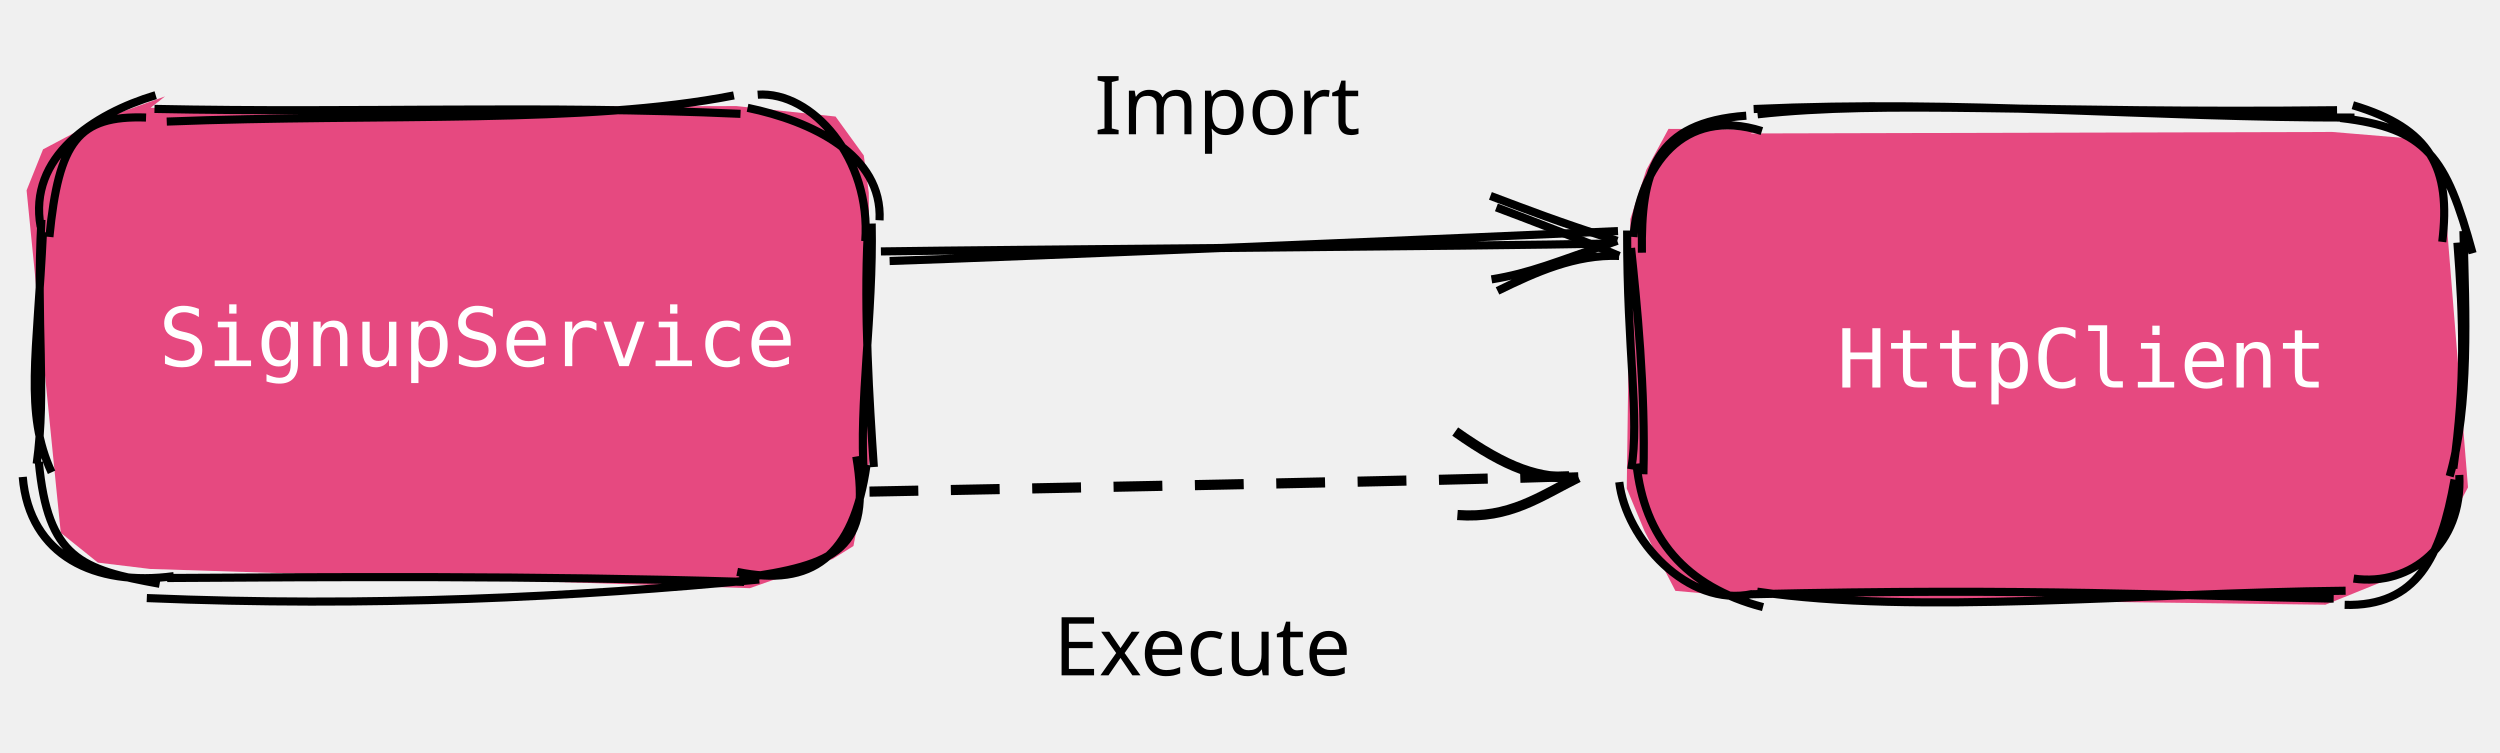
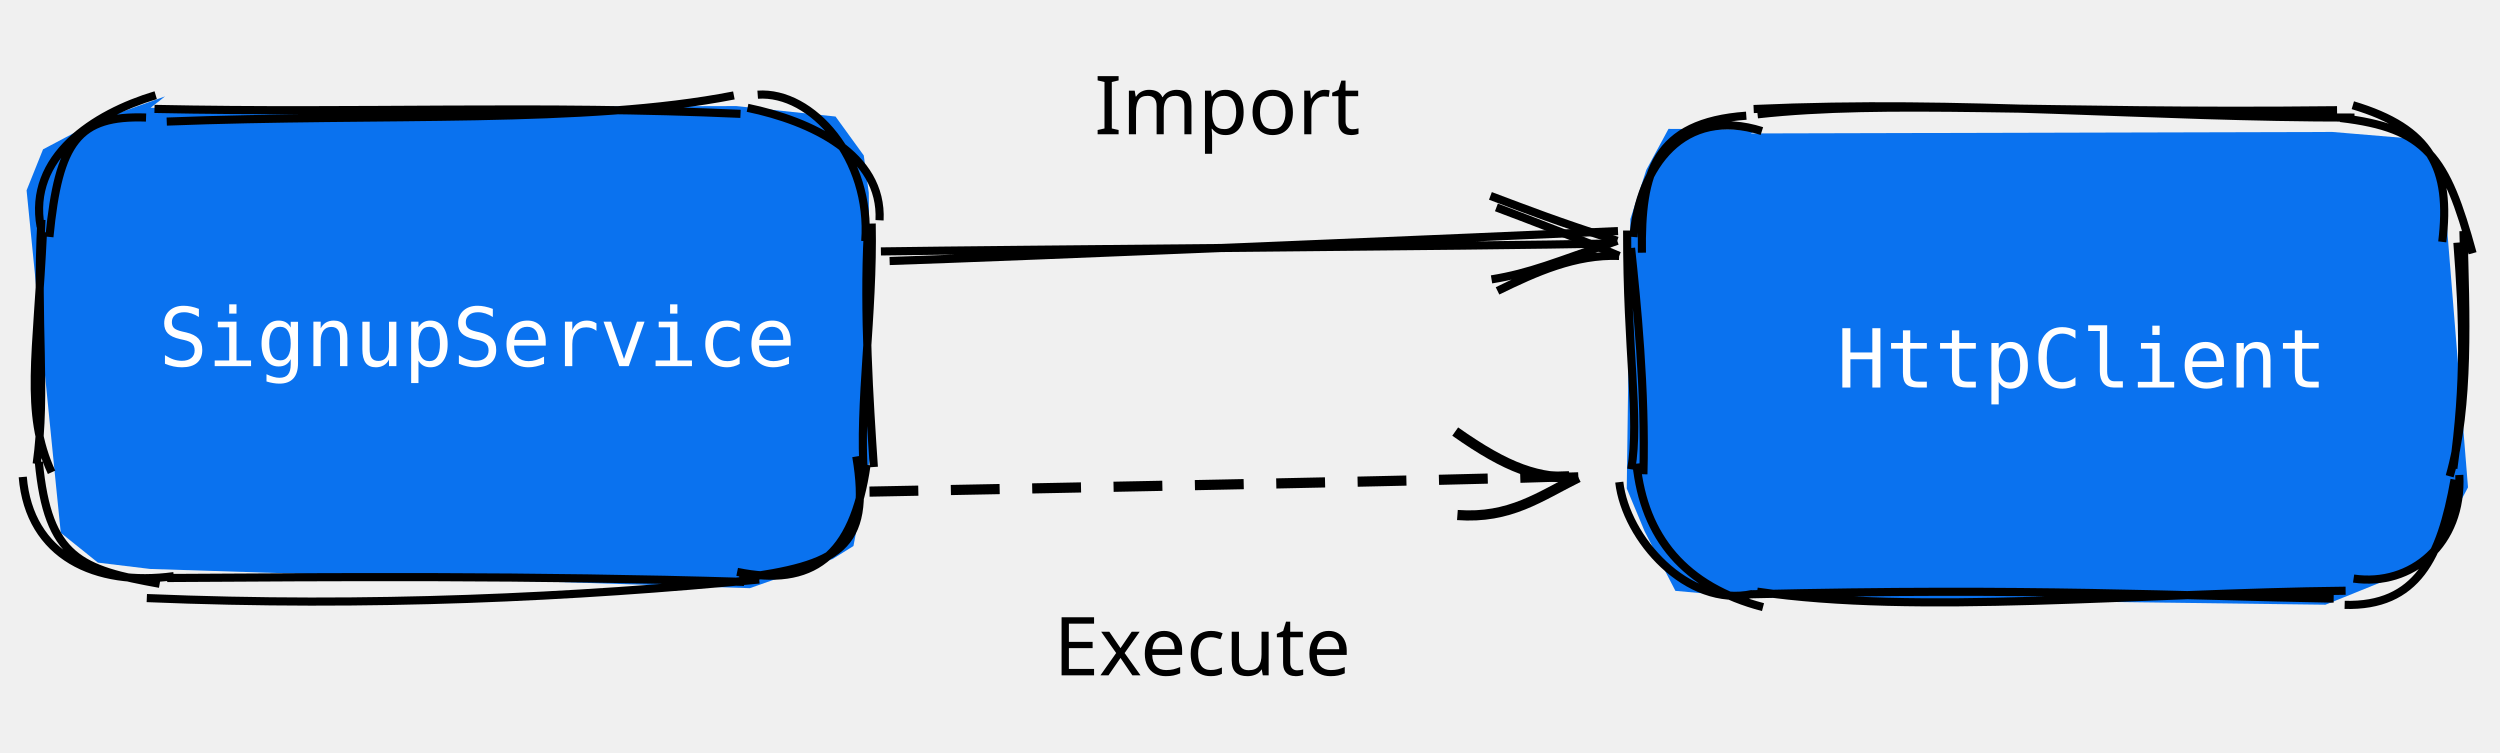
<svg xmlns="http://www.w3.org/2000/svg" version="1.1" viewBox="0 0 614.5 185">
  <g>
-     <path fill="#e64980" stroke="none" stroke-width="0" d="M27.014 -0.002 L170.999 -0.428 L195.376 2.143 L202.32 11.72 L203.547 20.899 L204.098 84.888 L199.781 107.711 L194.622 110.92 L174.307 118.075 L26.898 113.349 L14.065 111.793 L4.94 104.464 L3.809 93.26 L-3.466 20.293 L0.579 10.209 L13.878 3.171 L30.568 -2.811" transform="translate(10 26.5) rotate(0 101.5 58.5)" />
+     <path fill="#0A72EF" stroke="none" stroke-width="0" d="M27.014 -0.002 L170.999 -0.428 L195.376 2.143 L202.32 11.72 L203.547 20.899 L204.098 84.888 L199.781 107.711 L194.622 110.92 L174.307 118.075 L26.898 113.349 L14.065 111.793 L4.94 104.464 L3.809 93.26 L-3.466 20.293 L0.579 10.209 L13.878 3.171 L30.568 -2.811" transform="translate(10 26.5) rotate(0 101.5 58.5)" />
    <path fill="none" stroke="#000" stroke-width="2" d="M27.817 1.484 M30.983 3.385 C84.352 1.307, 134.006 4.093, 170.387 -3.043 M27.973 0.269 C78.477 1.323, 123.07 -0.736, 172.021 1.486 M173.75 0 C189.432 3.263, 206.999 11.505, 206.195 27.648 M176.24 -3.223 C189.641 -4.194, 204.202 12.524, 202.681 32.785 M204.261 28.451 C204.714 51.118, 201.045 72.732, 202.377 90.583 M203.294 30.937 C202.294 50.214, 203.694 72.092, 204.789 88.289 M203 87.75 C199.78 110.513, 189.464 117.843, 171.195 114.068 M200.475 85.705 C204.294 108.316, 195.931 112.433, 171.752 115.657 M176.612 115.938 C131.687 120.273, 80.827 122.802, 26.084 120.506 M172.908 116.529 C120.982 114.947, 71.202 115.332, 31.094 115.573 M29.25 117 C9.895 113.516, 1.755 110.744, -0.457 87.041 M32.735 115.113 C13.465 117.744, -2.782 110.168, -4.409 90.739 M2.676 89.594 C-4.1 74.888, -0.842 60.699, 0.558 30.57 M-0.983 87.522 C1.529 69.346, -1.224 53.474, 0.185 27.519 M0 29.25 C-3.162 12.071, 12.963 1.474, 28.271 -3.103 M2.141 31.736 C4.446 8.237, 9.189 1.817, 25.901 2.39" transform="translate(10 26.5) rotate(0 101.5 58.5)" />
  </g>
  <g>
    <text x="0" y="19" fill="#fff" direction="ltr" font-family="Consolas, Segoe UI Emoji" font-size="20" text-anchor="start" transform="translate(39 71) rotate(0 76 12)" style="white-space:pre">SignupService</text>
  </g>
  <g>
-     <path fill="#e64980" stroke="none" stroke-width="0" d="M28.822 3.802 L171.779 3.433 L191.869 5.118 L197.392 12.524 L199.681 23.289 L205.137 90.797 L196.92 106.131 L192.65 110.534 L170.099 119.64 L28.157 117.827 L10.315 116.238 L2.768 101.652 L-1.644 91.072 L-0.76 24.847 L3.171 12.743 L8.615 2.681 L30.734 2.804" transform="translate(401.5 29) rotate(0 101.5 58.5)" />
+     <path fill="#0A72EF" stroke="none" stroke-width="0" d="M28.822 3.802 L171.779 3.433 L191.869 5.118 L197.392 12.524 L199.681 23.289 L205.137 90.797 L196.92 106.131 L192.65 110.534 L170.099 119.64 L28.157 117.827 L10.315 116.238 L2.768 101.652 L-1.644 91.072 L-0.76 24.847 L3.171 12.743 L8.615 2.681 L30.734 2.804" transform="translate(401.5 29) rotate(0 101.5 58.5)" />
    <path fill="none" stroke="#000" stroke-width="2" d="M32.461 -1.398 M29.547 -2.202 C81.942 -4.536, 125.425 -0.062, 177.233 -0.098 M30.503 -0.902 C62.569 -4.426, 98.988 -1.099, 172.949 -1.909 M173.75 0 C195.005 2.49, 199.777 9.472, 206.263 33.249 M176.824 -3.138 C196.024 2.597, 201.003 12.29, 198.806 30.452 M204.015 27.803 C204.543 48.021, 205.599 70.695, 200.63 88.065 M202.531 30.637 C203.962 49.45, 204.525 64.794, 201.534 86.14 M203 87.75 C203.843 104.725, 191.205 115.263, 177.013 113.214 M201.832 88.875 C198.433 108.113, 192.551 120.132, 174.816 119.681 M175.055 116.201 C123.895 116.723, 69.878 122.241, 30.399 116.423 M172.114 118.145 C135.232 117.512, 97.789 115.439, 28.896 117.072 M29.25 117 C13.244 120.485, -1.887 103.416, -3.484 89.505 M31.849 120.231 C12.668 115.238, 2.608 103.07, 0.744 84.968 M2.448 87.572 C3.029 66.844, 0.78 45.04, -0.586 31.962 M-0.537 86.354 C1.593 73.259, -1.597 57.91, -1.551 27.669 M0 29.25 C1.474 11.891, 12.236 -2.912, 31.571 3.213 M2.079 33.116 C1.817 13.383, 5.153 1.051, 27.737 -0.561" transform="translate(401.5 29) rotate(0 101.5 58.5)" />
  </g>
  <g>
    <g>
      <path fill="none" stroke="#000" stroke-width="2" d="M2.403 0.206 C32.2 -0.756, 151.589 -5.768, 181.44 -7.154 M0.263 -2.15 C29.51 -2.6, 149.608 -3.436, 179.583 -4.092" transform="translate(216.2634 63.95012) rotate(0 90.85156 -3.473761)" />
    </g>
    <g>
      <path fill="none" stroke="#000" stroke-width="2" d="M151.828 7.55 C161.224 2.96, 170.938 -1.446, 181.721 -1.045 M150.357 4.721 C159.859 3.18, 165.99 0.503, 181.259 -4.765" transform="translate(216.2634 63.95012) rotate(0 90.85156 -3.473761)" />
    </g>
    <g>
      <path fill="none" stroke="#000" stroke-width="2" d="M151.552 -12.969 C160.855 -9.458, 170.678 -5.758, 181.721 -1.045 M150.081 -15.799 C159.71 -12.194, 165.909 -9.724, 181.259 -4.765" transform="translate(216.2634 63.95012) rotate(0 90.85156 -3.473761)" />
    </g>
  </g>
  <g>
    <text x="0" y="23" fill="#000" direction="ltr" font-family="Virgil, Segoe UI Emoji" font-size="20" text-anchor="start" transform="translate(269 10) rotate(0 32 16)" style="white-space:pre">Import</text>
  </g>
  <g>
    <text x="0" y="23" fill="#000" direction="ltr" font-family="Virgil, Segoe UI Emoji" font-size="20" text-anchor="start" transform="translate(259 143) rotate(0 38.5 16)" style="white-space:pre">Execute</text>
  </g>
  <g>
    <g>
      <path fill="none" stroke="#000" stroke-dasharray="12 8" stroke-width="2.5" d="M-1.889 -0.955 C26.3 -1.517, 142.35 -3.706, 171.895 -4.783" transform="translate(215.6107 121.7949) rotate(0 85.00272 -2.869287)" />
    </g>
    <g>
      <path fill="none" stroke="#000" stroke-width="2.5" d="M142.62 4.798 C155.592 5.764, 162.948 0.176, 172.353 -4.468" transform="translate(215.6107 121.7949) rotate(0 85.00272 -2.869287)" />
    </g>
    <g>
      <path fill="none" stroke="#000" stroke-width="2.5" d="M142.078 -15.716 C155.059 -6.567, 162.631 -3.981, 172.353 -4.468" transform="translate(215.6107 121.7949) rotate(0 85.00272 -2.869287)" />
    </g>
  </g>
  <g>
    <text x="0" y="19" fill="#fff" direction="ltr" font-family="Consolas, Segoe UI Emoji" font-size="20" text-anchor="start" transform="translate(451.5 76.25) rotate(0 58.5 12)" style="white-space:pre">HttpClient</text>
  </g>
</svg>
